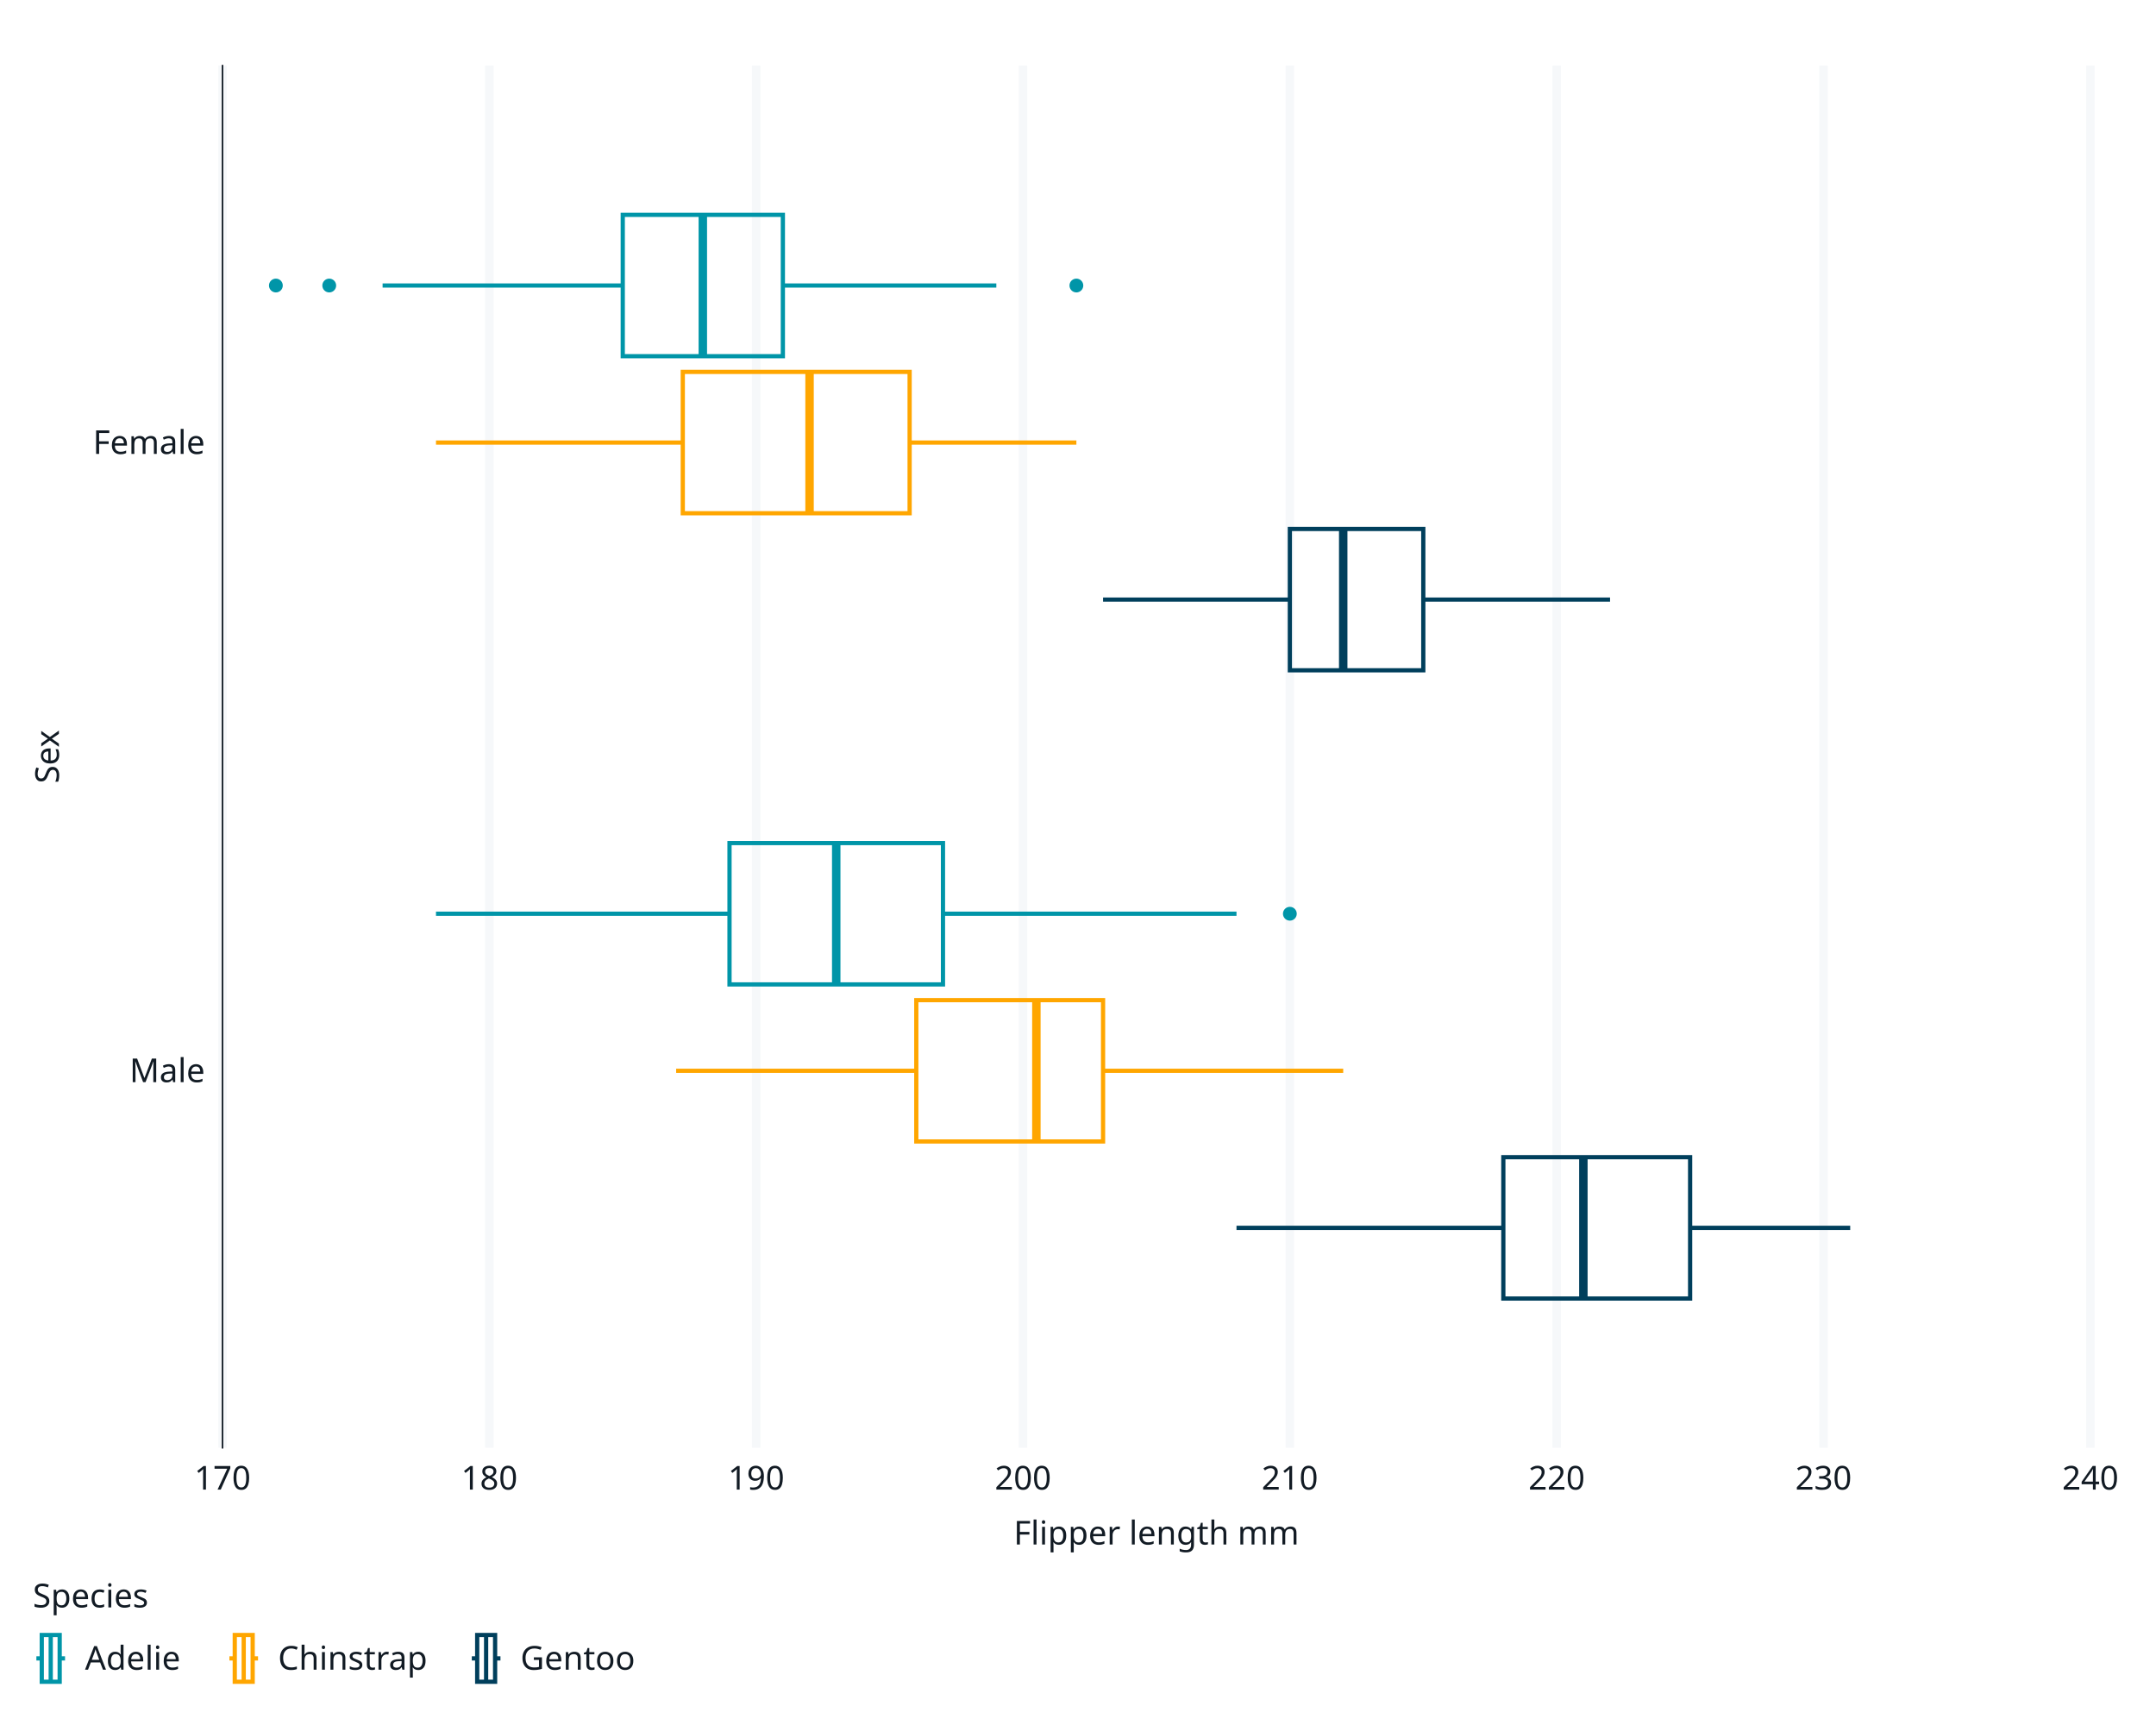
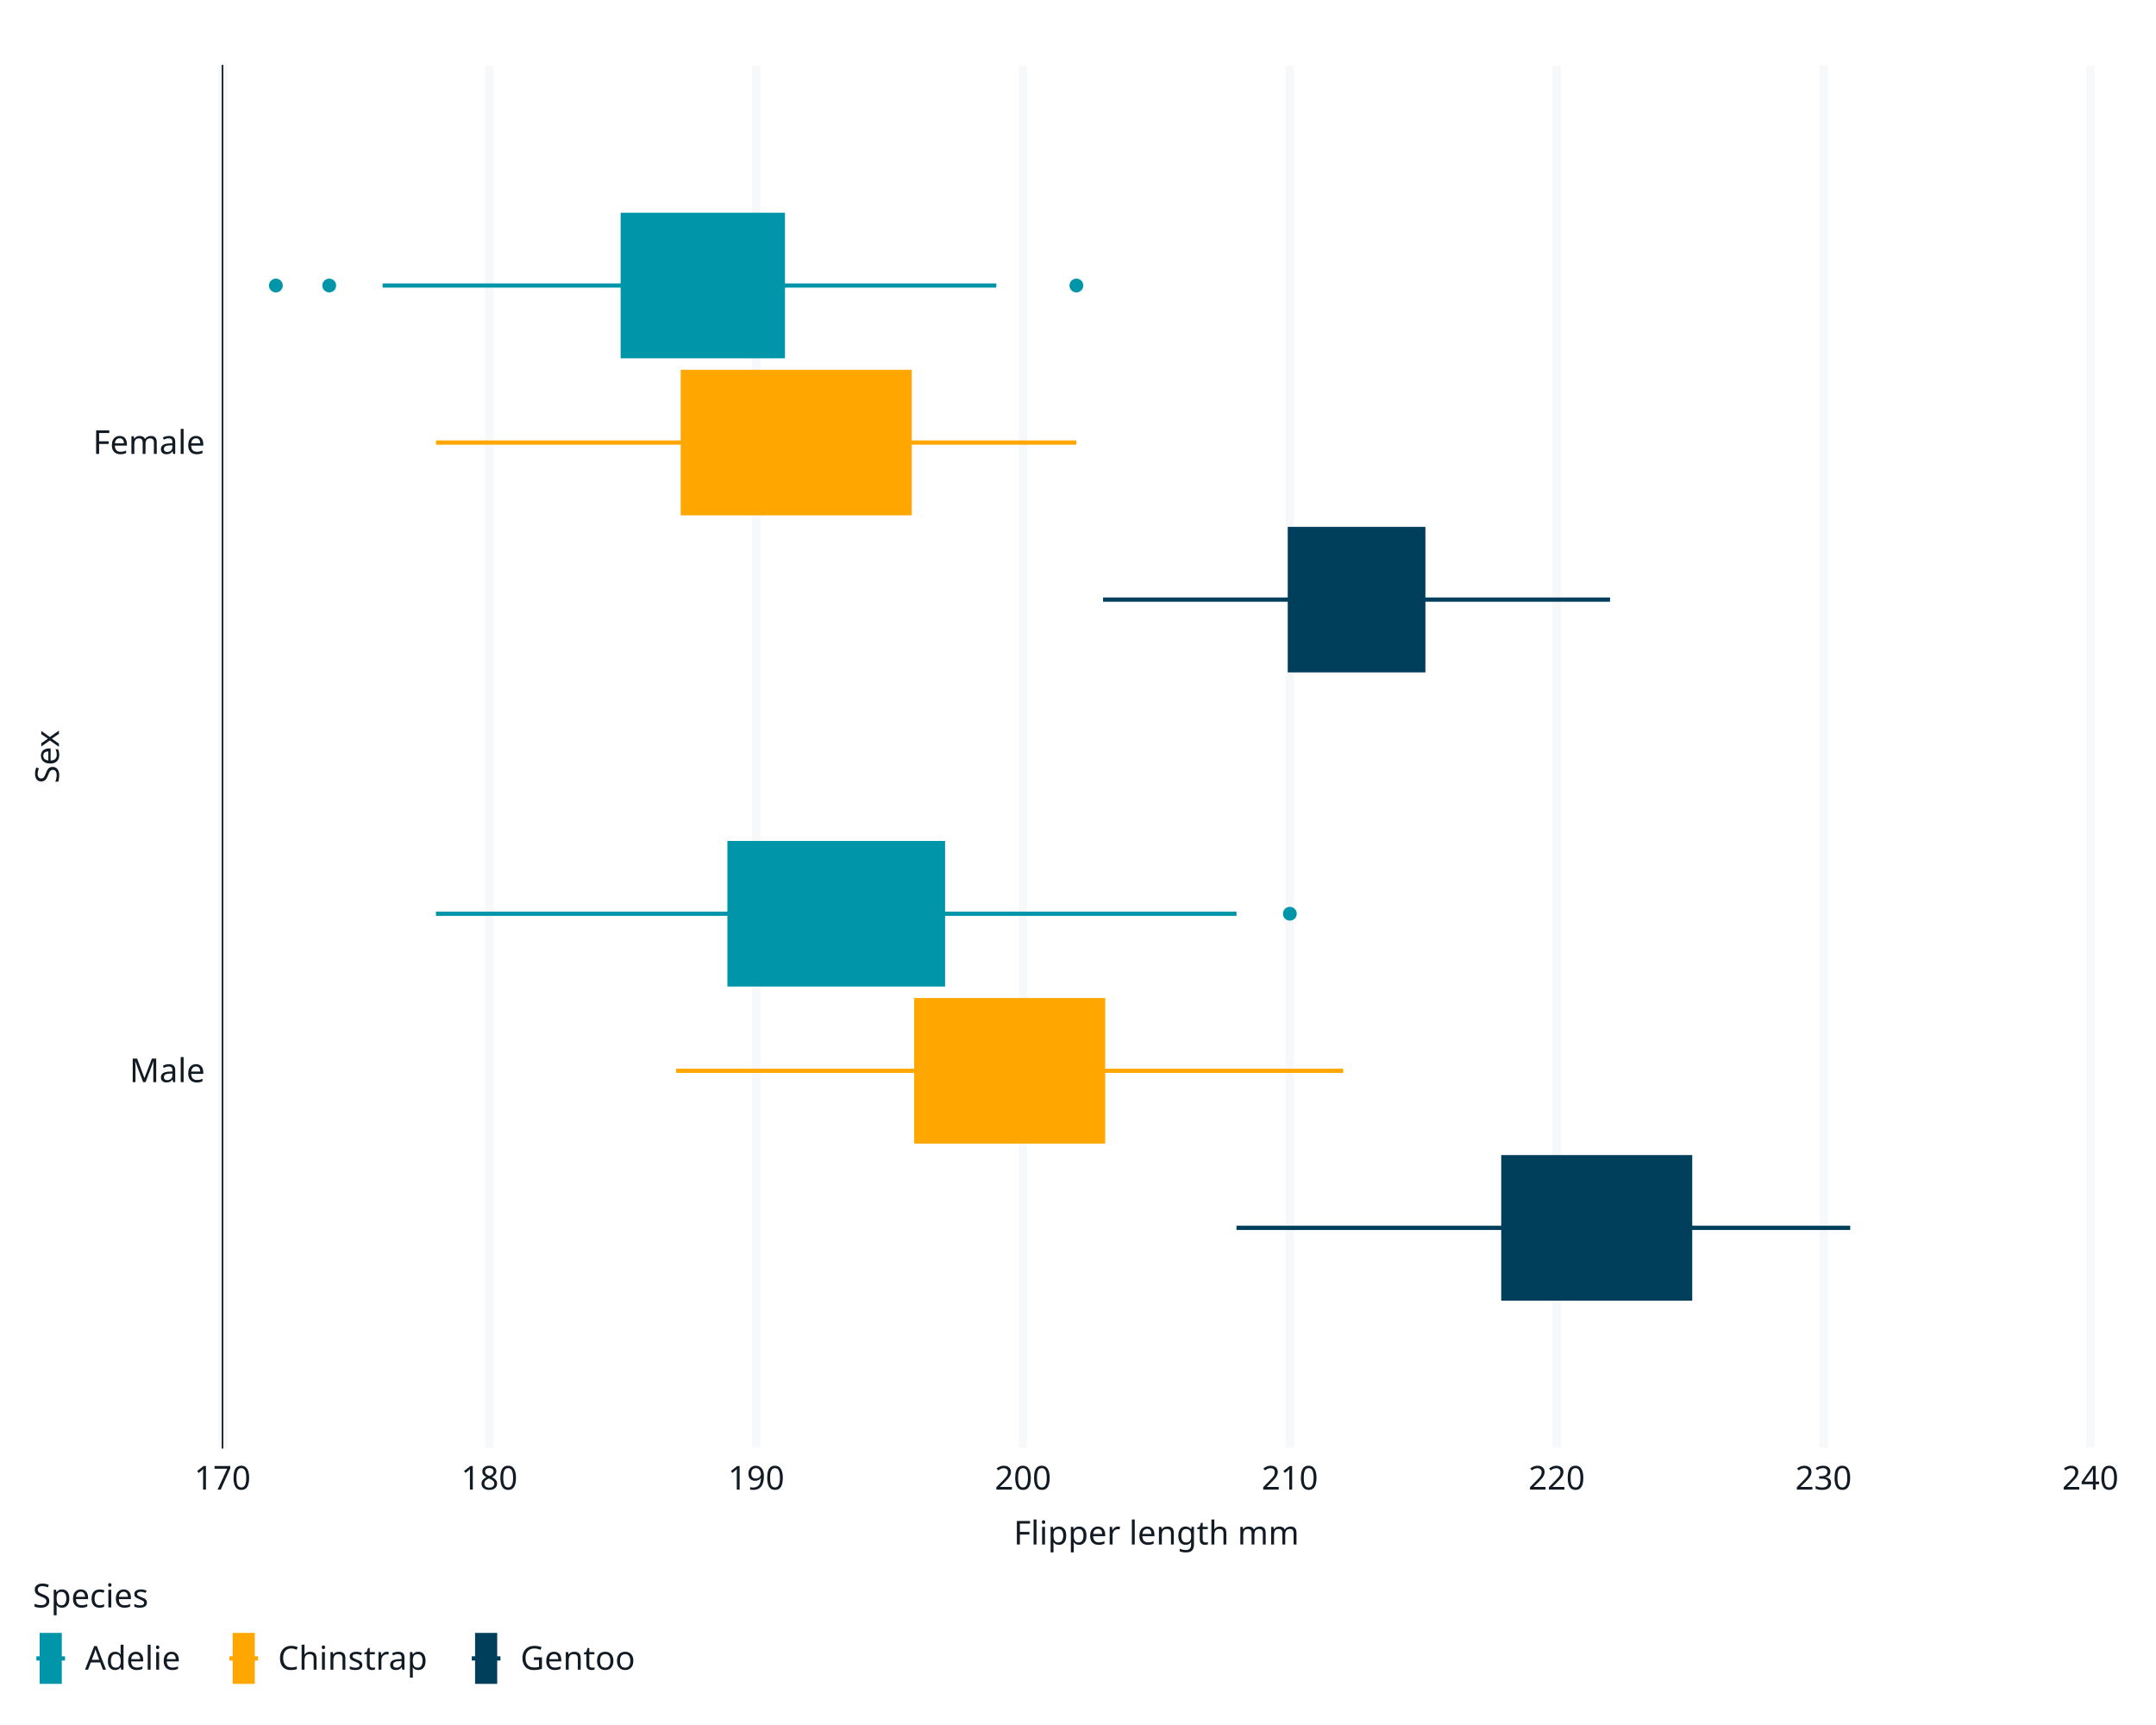
<svg xmlns="http://www.w3.org/2000/svg" class="svglite" data-engine-version="2.0" width="720.00pt" height="576.00pt" viewBox="0 0 720.00 576.00">
  <defs>
    <style type="text/css">
    .svglite line, .svglite polyline, .svglite polygon, .svglite path, .svglite rect, .svglite circle {
      fill: none;
      stroke: #000000;
      stroke-linecap: round;
      stroke-linejoin: round;
      stroke-miterlimit: 10.00;
    }
  </style>
  </defs>
  <rect width="100%" height="100%" style="stroke: none; fill: #FFFFFF;" />
  <defs>
    <clipPath id="cpMC4wMHw3MjAuMDB8MC4wMHw1NzYuMDA=">
      <rect x="0.00" y="0.00" width="720.00" height="576.00" />
    </clipPath>
  </defs>
  <g clip-path="url(#cpMC4wMHw3MjAuMDB8MC4wMHw1NzYuMDA=)">
    <rect x="0" y="0.00" width="720.00" height="576.00" style="stroke-width: 1.07; stroke: #FFFFFF; fill: #FFFFFF;" />
    <rect x="74.31" y="21.92" width="623.77" height="461.50" style="stroke-width: 1.07; stroke: #FFFFFF; fill: #FFFFFF;" />
    <polyline points="74.31,357.55 698.08,357.55 " style="stroke-width: 2.84; stroke: none; stroke-linecap: butt;" />
    <polyline points="74.31,147.78 698.08,147.78 " style="stroke-width: 2.84; stroke: none; stroke-linecap: butt;" />
    <polyline points="74.31,483.42 74.31,21.92 " style="stroke-width: 2.84; stroke: #F6F8FA; stroke-linecap: butt;" />
    <polyline points="163.42,483.42 163.42,21.92 " style="stroke-width: 2.84; stroke: #F6F8FA; stroke-linecap: butt;" />
    <polyline points="252.53,483.42 252.53,21.92 " style="stroke-width: 2.84; stroke: #F6F8FA; stroke-linecap: butt;" />
    <polyline points="341.64,483.42 341.64,21.92 " style="stroke-width: 2.84; stroke: #F6F8FA; stroke-linecap: butt;" />
    <polyline points="430.75,483.42 430.75,21.92 " style="stroke-width: 2.84; stroke: #F6F8FA; stroke-linecap: butt;" />
    <polyline points="519.86,483.42 519.86,21.92 " style="stroke-width: 2.84; stroke: #F6F8FA; stroke-linecap: butt;" />
    <polyline points="608.97,483.42 608.97,21.92 " style="stroke-width: 2.84; stroke: #F6F8FA; stroke-linecap: butt;" />
    <polyline points="698.08,483.42 698.08,21.92 " style="stroke-width: 2.84; stroke: #F6F8FA; stroke-linecap: butt;" />
    <line x1="564.42" y1="410.00" x2="617.88" y2="410.00" style="stroke-width: 1.41; stroke: #003F5C; stroke-linecap: butt;" />
    <line x1="502.04" y1="410.00" x2="412.93" y2="410.00" style="stroke-width: 1.41; stroke: #003F5C; stroke-linecap: butt;" />
-     <polygon points="564.42,433.60 502.04,433.60 502.04,386.40 564.42,386.40 564.42,433.60 " style="stroke-width: 1.41; stroke: #003F5C; stroke-linecap: butt; stroke-linejoin: miter; fill: none;" />
+     <polygon points="564.42,433.60 502.04,433.60 502.04,386.40 564.42,386.40 564.42,433.60 " style="stroke-width: 1.41; stroke: #003F5C; stroke-linecap: butt; stroke-linejoin: miter; fill: #003F5C;" />
    <line x1="528.77" y1="433.60" x2="528.77" y2="386.40" style="stroke-width: 2.82; stroke: #003F5C; stroke-linecap: butt; stroke-linejoin: miter;" />
    <line x1="368.37" y1="357.55" x2="448.57" y2="357.55" style="stroke-width: 1.41; stroke: #FFA600; stroke-linecap: butt;" />
    <line x1="306.00" y1="357.55" x2="225.80" y2="357.55" style="stroke-width: 1.41; stroke: #FFA600; stroke-linecap: butt;" />
-     <polygon points="368.37,381.15 306.00,381.15 306.00,333.96 368.37,333.96 368.37,381.15 " style="stroke-width: 1.41; stroke: #FFA600; stroke-linecap: butt; stroke-linejoin: miter; fill: none;" />
+     <polygon points="368.37,381.15 306.00,381.15 306.00,333.96 368.37,333.96 368.37,381.15 " style="stroke-width: 1.41; stroke: #FFA600; stroke-linecap: butt; stroke-linejoin: miter; fill: #FFA600;" />
    <line x1="346.10" y1="381.15" x2="346.10" y2="333.96" style="stroke-width: 2.82; stroke: #FFA600; stroke-linecap: butt; stroke-linejoin: miter;" />
    <circle cx="430.75" cy="305.11" r="1.95" style="stroke-width: 0.71; stroke: #0095A8; fill: #0095A8;" />
    <line x1="314.91" y1="305.11" x2="412.93" y2="305.11" style="stroke-width: 1.41; stroke: #0095A8; stroke-linecap: butt;" />
    <line x1="243.62" y1="305.11" x2="145.60" y2="305.11" style="stroke-width: 1.41; stroke: #0095A8; stroke-linecap: butt;" />
-     <polygon points="314.91,328.71 243.62,328.71 243.62,281.51 314.91,281.51 314.91,328.71 " style="stroke-width: 1.41; stroke: #0095A8; stroke-linecap: butt; stroke-linejoin: miter; fill: none;" />
+     <polygon points="314.91,328.71 243.62,328.71 243.62,281.51 314.91,281.51 314.91,328.71 " style="stroke-width: 1.41; stroke: #0095A8; stroke-linecap: butt; stroke-linejoin: miter; fill: #0095A8;" />
    <line x1="279.26" y1="328.71" x2="279.26" y2="281.51" style="stroke-width: 2.82; stroke: #0095A8; stroke-linecap: butt; stroke-linejoin: miter;" />
    <line x1="475.31" y1="200.22" x2="537.68" y2="200.22" style="stroke-width: 1.41; stroke: #003F5C; stroke-linecap: butt;" />
    <line x1="430.75" y1="200.22" x2="368.37" y2="200.22" style="stroke-width: 1.41; stroke: #003F5C; stroke-linecap: butt;" />
-     <polygon points="475.31,223.82 430.75,223.82 430.75,176.63 475.31,176.63 475.31,223.82 " style="stroke-width: 1.41; stroke: #003F5C; stroke-linecap: butt; stroke-linejoin: miter; fill: none;" />
+     <polygon points="475.31,223.82 430.75,223.82 430.75,176.63 475.31,176.63 475.31,223.82 " style="stroke-width: 1.41; stroke: #003F5C; stroke-linecap: butt; stroke-linejoin: miter; fill: #003F5C;" />
    <line x1="448.57" y1="223.82" x2="448.57" y2="176.63" style="stroke-width: 2.82; stroke: #003F5C; stroke-linecap: butt; stroke-linejoin: miter;" />
    <line x1="303.77" y1="147.78" x2="359.46" y2="147.78" style="stroke-width: 1.41; stroke: #FFA600; stroke-linecap: butt;" />
    <line x1="228.02" y1="147.78" x2="145.60" y2="147.78" style="stroke-width: 1.41; stroke: #FFA600; stroke-linecap: butt;" />
-     <polygon points="303.77,171.38 228.02,171.38 228.02,124.18 303.77,124.18 303.77,171.38 " style="stroke-width: 1.41; stroke: #FFA600; stroke-linecap: butt; stroke-linejoin: miter; fill: none;" />
+     <polygon points="303.77,171.38 228.02,171.38 228.02,124.18 303.77,124.18 303.77,171.38 " style="stroke-width: 1.41; stroke: #FFA600; stroke-linecap: butt; stroke-linejoin: miter; fill: #FFA600;" />
    <line x1="270.35" y1="171.38" x2="270.35" y2="124.18" style="stroke-width: 2.82; stroke: #FFA600; stroke-linecap: butt; stroke-linejoin: miter;" />
    <circle cx="109.95" cy="95.34" r="1.95" style="stroke-width: 0.71; stroke: #0095A8; fill: #0095A8;" />
    <circle cx="92.13" cy="95.34" r="1.95" style="stroke-width: 0.71; stroke: #0095A8; fill: #0095A8;" />
    <circle cx="359.46" cy="95.34" r="1.95" style="stroke-width: 0.71; stroke: #0095A8; fill: #0095A8;" />
    <line x1="261.44" y1="95.34" x2="332.73" y2="95.34" style="stroke-width: 1.41; stroke: #0095A8; stroke-linecap: butt;" />
    <line x1="207.97" y1="95.34" x2="127.77" y2="95.34" style="stroke-width: 1.41; stroke: #0095A8; stroke-linecap: butt;" />
-     <polygon points="261.44,118.94 207.97,118.94 207.97,71.74 261.44,71.74 261.44,118.94 " style="stroke-width: 1.41; stroke: #0095A8; stroke-linecap: butt; stroke-linejoin: miter; fill: none;" />
+     <polygon points="261.44,118.94 207.97,118.94 207.97,71.74 261.44,71.74 261.44,118.94 " style="stroke-width: 1.41; stroke: #0095A8; stroke-linecap: butt; stroke-linejoin: miter; fill: #0095A8;" />
    <line x1="234.71" y1="118.94" x2="234.71" y2="71.74" style="stroke-width: 2.82; stroke: #0095A8; stroke-linecap: butt; stroke-linejoin: miter;" />
    <polyline points="74.31,483.42 74.31,21.92 " style="stroke-width: 0.53; stroke: #121B24; stroke-linecap: square;" />
    <text x="68.45" y="361.34" text-anchor="end" style="font-size: 11.00px; fill: #121B24; font-family: sans;" textLength="23.85px" lengthAdjust="spacingAndGlyphs">Male</text>
    <text x="68.45" y="151.57" text-anchor="end" style="font-size: 11.00px; fill: #121B24; font-family: sans;" textLength="36.68px" lengthAdjust="spacingAndGlyphs">Female</text>
    <polyline points="71.19,357.55 74.31,357.55 " style="stroke-width: 0.53; stroke: none; stroke-linecap: butt;" />
    <polyline points="71.19,147.78 74.31,147.78 " style="stroke-width: 0.53; stroke: none; stroke-linecap: butt;" />
    <polyline points="74.31,483.42 698.08,483.42 " style="stroke-width: 0.53; stroke: none; stroke-linecap: square;" />
    <polyline points="74.31,486.53 74.31,483.42 " style="stroke-width: 0.53; stroke: none; stroke-linecap: butt;" />
    <polyline points="163.42,486.53 163.42,483.42 " style="stroke-width: 0.53; stroke: none; stroke-linecap: butt;" />
    <polyline points="252.53,486.53 252.53,483.42 " style="stroke-width: 0.53; stroke: none; stroke-linecap: butt;" />
    <polyline points="341.64,486.53 341.64,483.42 " style="stroke-width: 0.53; stroke: none; stroke-linecap: butt;" />
    <polyline points="430.75,486.53 430.75,483.42 " style="stroke-width: 0.53; stroke: none; stroke-linecap: butt;" />
    <polyline points="519.86,486.53 519.86,483.42 " style="stroke-width: 0.53; stroke: none; stroke-linecap: butt;" />
    <polyline points="608.97,486.53 608.97,483.42 " style="stroke-width: 0.53; stroke: none; stroke-linecap: butt;" />
    <polyline points="698.08,486.53 698.08,483.42 " style="stroke-width: 0.53; stroke: none; stroke-linecap: butt;" />
    <text x="74.31" y="497.39" text-anchor="middle" style="font-size: 11.00px; fill: #121B24; font-family: sans;" textLength="18.35px" lengthAdjust="spacingAndGlyphs">170</text>
    <text x="163.42" y="497.39" text-anchor="middle" style="font-size: 11.00px; fill: #121B24; font-family: sans;" textLength="18.35px" lengthAdjust="spacingAndGlyphs">180</text>
    <text x="252.53" y="497.39" text-anchor="middle" style="font-size: 11.00px; fill: #121B24; font-family: sans;" textLength="18.35px" lengthAdjust="spacingAndGlyphs">190</text>
    <text x="341.64" y="497.39" text-anchor="middle" style="font-size: 11.00px; fill: #121B24; font-family: sans;" textLength="18.35px" lengthAdjust="spacingAndGlyphs">200</text>
    <text x="430.75" y="497.39" text-anchor="middle" style="font-size: 11.00px; fill: #121B24; font-family: sans;" textLength="18.35px" lengthAdjust="spacingAndGlyphs">210</text>
    <text x="519.86" y="497.39" text-anchor="middle" style="font-size: 11.00px; fill: #121B24; font-family: sans;" textLength="18.35px" lengthAdjust="spacingAndGlyphs">220</text>
    <text x="608.97" y="497.39" text-anchor="middle" style="font-size: 11.00px; fill: #121B24; font-family: sans;" textLength="18.35px" lengthAdjust="spacingAndGlyphs">230</text>
    <text x="698.08" y="497.39" text-anchor="middle" style="font-size: 11.00px; fill: #121B24; font-family: sans;" textLength="18.35px" lengthAdjust="spacingAndGlyphs">240</text>
    <text x="386.19" y="515.73" text-anchor="middle" style="font-size: 11.00px; fill: #121B24; font-family: sans;" textLength="88.04px" lengthAdjust="spacingAndGlyphs">Flipper length mm</text>
    <text transform="translate(19.67,252.67) rotate(-90)" text-anchor="middle" style="font-size: 11.00px; fill: #121B24; font-family: sans;" textLength="18.96px" lengthAdjust="spacingAndGlyphs">Sex</text>
    <rect x="10.96" y="525.28" width="226.33" height="47.10" style="stroke-width: 1.07; stroke: #FFFFFF; fill: #FFFFFF;" />
    <text x="10.96" y="536.73" style="font-size: 11.00px; fill: #121B24; font-family: sans;" textLength="39.14px" lengthAdjust="spacingAndGlyphs">Species</text>
    <rect x="10.96" y="543.35" width="11.96" height="20.81" style="stroke-width: 1.07; stroke: #FFFFFF; fill: #FFFFFF;" />
    <polyline points="12.15,553.76 13.95,553.76 " style="stroke-width: 1.41; stroke: #0095A8; stroke-linecap: butt; stroke-linejoin: miter;" />
    <polyline points="19.93,553.76 21.72,553.76 " style="stroke-width: 1.41; stroke: #0095A8; stroke-linecap: butt; stroke-linejoin: miter;" />
-     <rect x="13.95" y="545.95" width="5.98" height="15.61" style="stroke-width: 1.41; stroke: #0095A8; stroke-linecap: butt; stroke-linejoin: miter;" />
+     <rect x="13.95" y="545.95" width="5.98" height="15.61" style="stroke-width: 1.41; stroke: #0095A8; stroke-linecap: butt; stroke-linejoin: miter; fill: #0095A8;" />
    <polyline points="16.94,561.56 16.94,545.95 " style="stroke-width: 1.41; stroke: #0095A8; stroke-linecap: butt; stroke-linejoin: miter;" />
    <rect x="75.41" y="543.35" width="11.96" height="20.81" style="stroke-width: 1.07; stroke: #FFFFFF; fill: #FFFFFF;" />
    <polyline points="76.61,553.76 78.40,553.76 " style="stroke-width: 1.41; stroke: #FFA600; stroke-linecap: butt; stroke-linejoin: miter;" />
    <polyline points="84.38,553.76 86.17,553.76 " style="stroke-width: 1.41; stroke: #FFA600; stroke-linecap: butt; stroke-linejoin: miter;" />
-     <rect x="78.40" y="545.95" width="5.98" height="15.61" style="stroke-width: 1.41; stroke: #FFA600; stroke-linecap: butt; stroke-linejoin: miter;" />
+     <rect x="78.40" y="545.95" width="5.98" height="15.61" style="stroke-width: 1.41; stroke: #FFA600; stroke-linecap: butt; stroke-linejoin: miter; fill: #FFA600;" />
    <polyline points="81.39,561.56 81.39,545.95 " style="stroke-width: 1.41; stroke: #FFA600; stroke-linecap: butt; stroke-linejoin: miter;" />
    <rect x="156.37" y="543.35" width="11.96" height="20.81" style="stroke-width: 1.07; stroke: #FFFFFF; fill: #FFFFFF;" />
    <polyline points="157.56,553.76 159.36,553.76 " style="stroke-width: 1.41; stroke: #003F5C; stroke-linecap: butt; stroke-linejoin: miter;" />
    <polyline points="165.33,553.76 167.13,553.76 " style="stroke-width: 1.41; stroke: #003F5C; stroke-linecap: butt; stroke-linejoin: miter;" />
-     <rect x="159.36" y="545.95" width="5.98" height="15.61" style="stroke-width: 1.41; stroke: #003F5C; stroke-linecap: butt; stroke-linejoin: miter;" />
+     <rect x="159.36" y="545.95" width="5.98" height="15.61" style="stroke-width: 1.41; stroke: #003F5C; stroke-linecap: butt; stroke-linejoin: miter; fill: #003F5C;" />
    <polyline points="162.34,561.56 162.34,545.95 " style="stroke-width: 1.41; stroke: #003F5C; stroke-linecap: butt; stroke-linejoin: miter;" />
    <text x="28.39" y="557.54" style="font-size: 11.00px; fill: #121B24; font-family: sans;" textLength="30.58px" lengthAdjust="spacingAndGlyphs">Adelie</text>
    <text x="92.84" y="557.54" style="font-size: 11.00px; fill: #121B24; font-family: sans;" textLength="47.08px" lengthAdjust="spacingAndGlyphs">Chinstrap</text>
    <text x="173.80" y="557.54" style="font-size: 11.00px; fill: #121B24; font-family: sans;" textLength="36.09px" lengthAdjust="spacingAndGlyphs">Gentoo</text>
  </g>
</svg>
